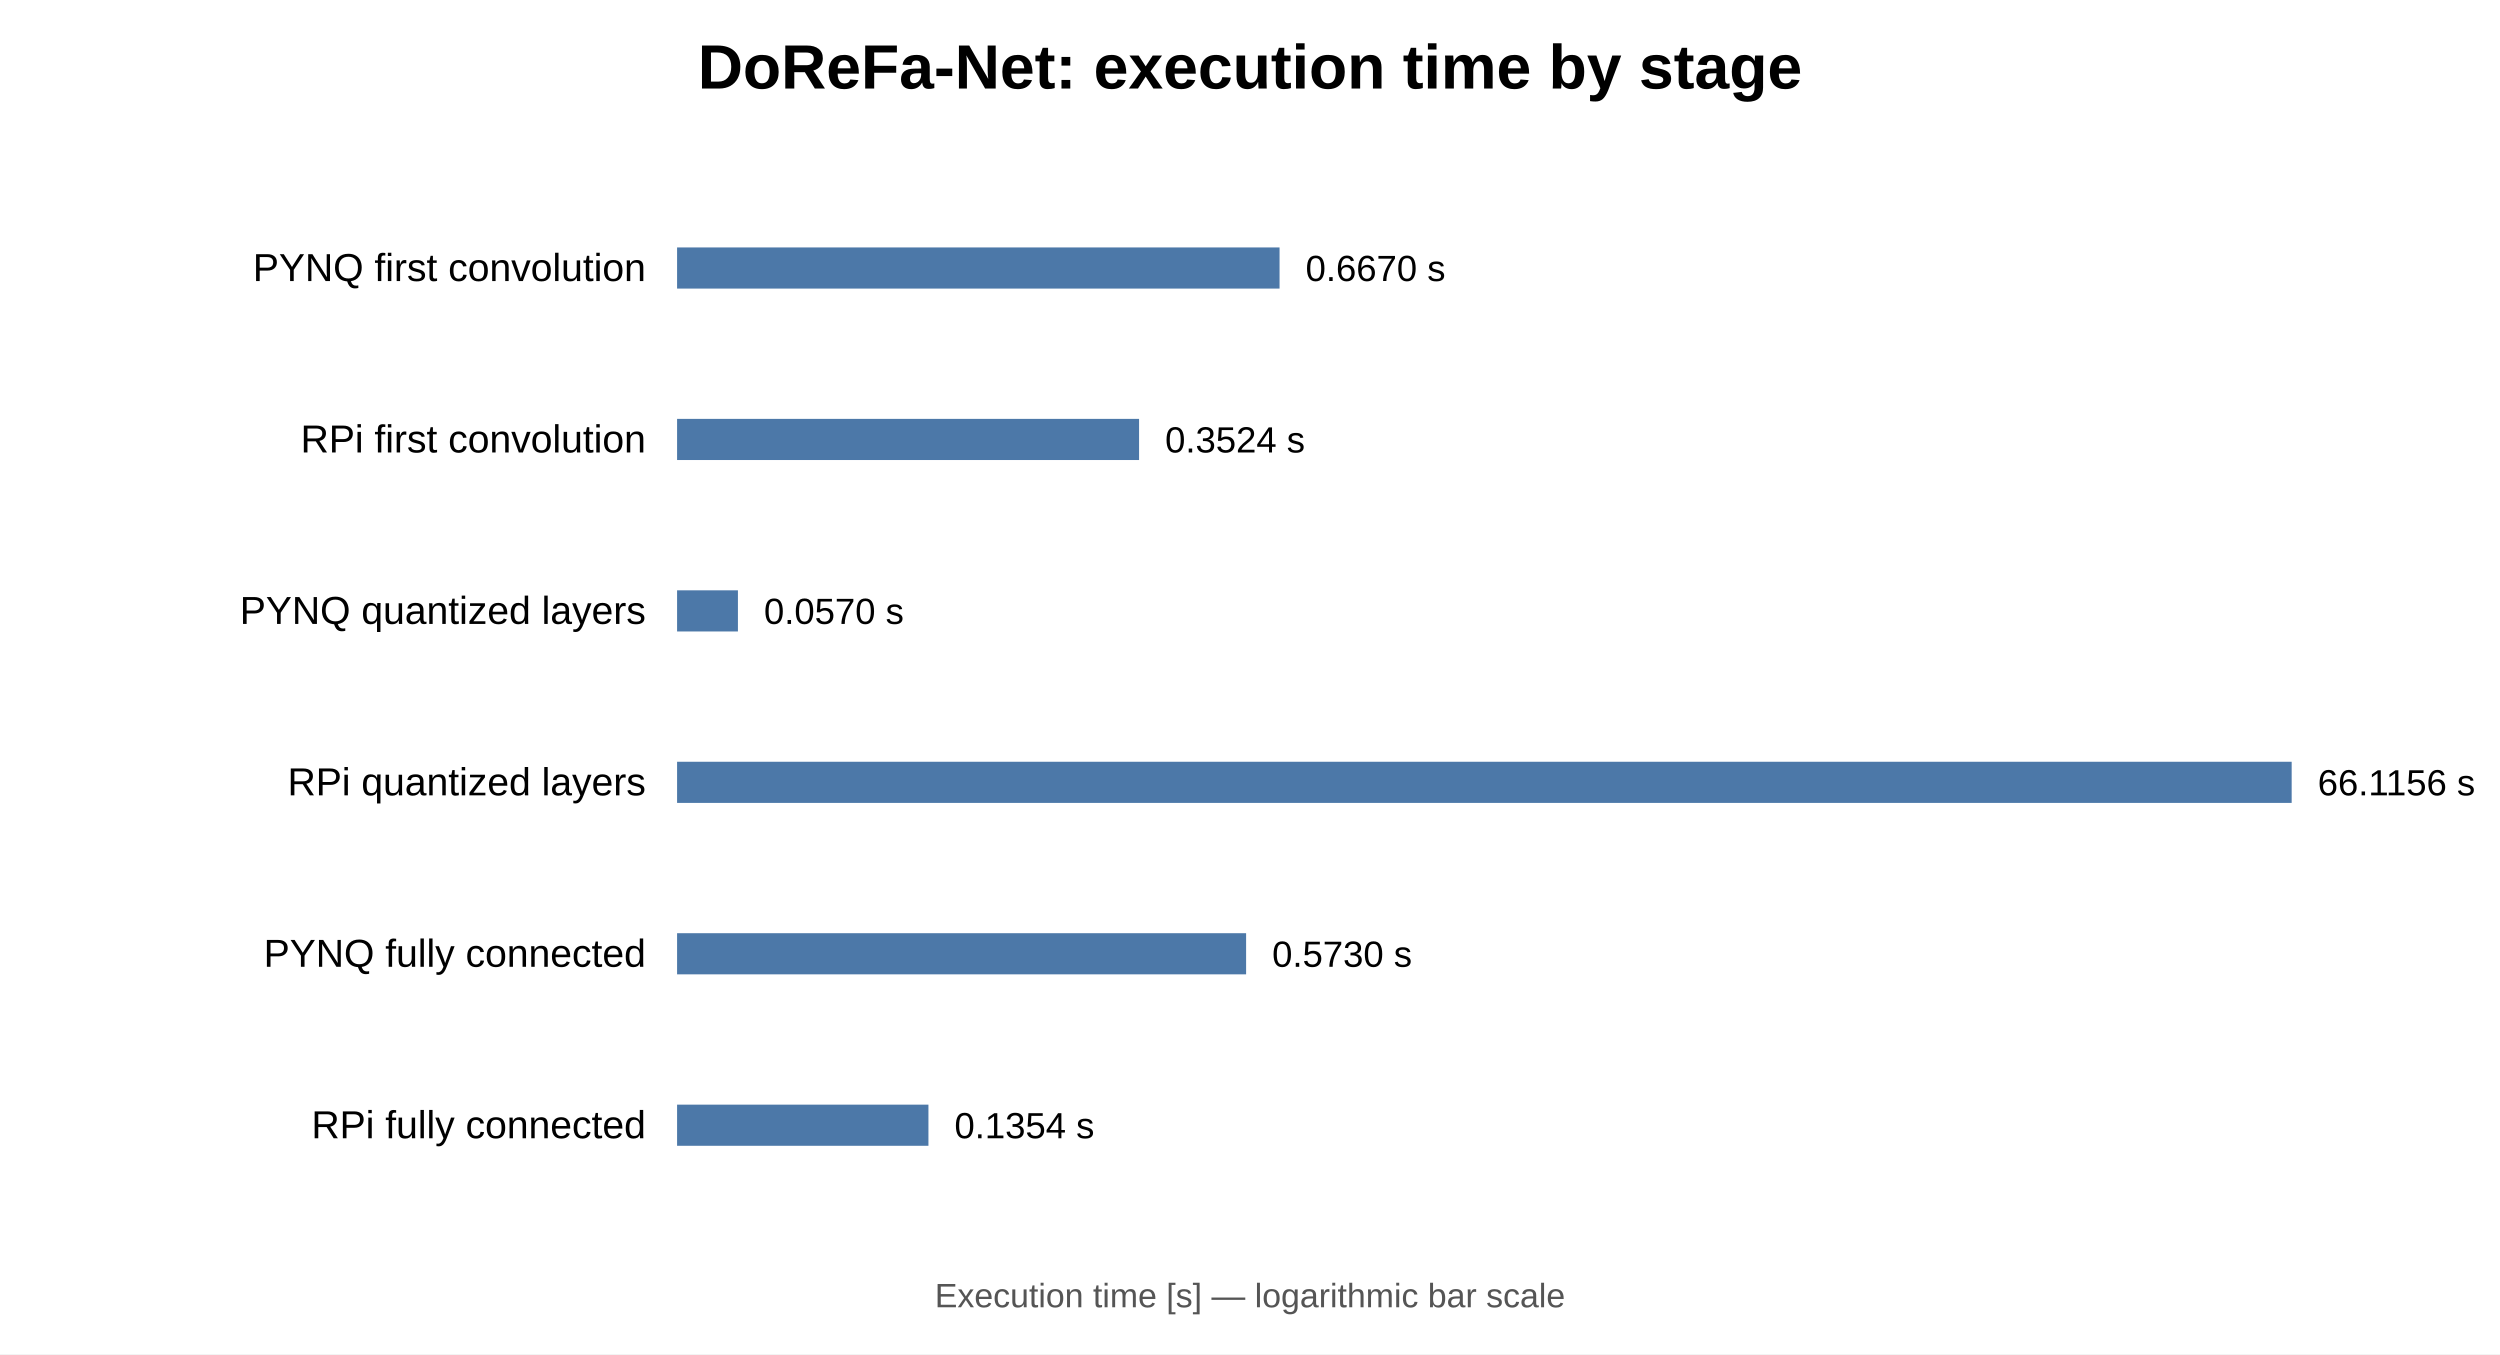
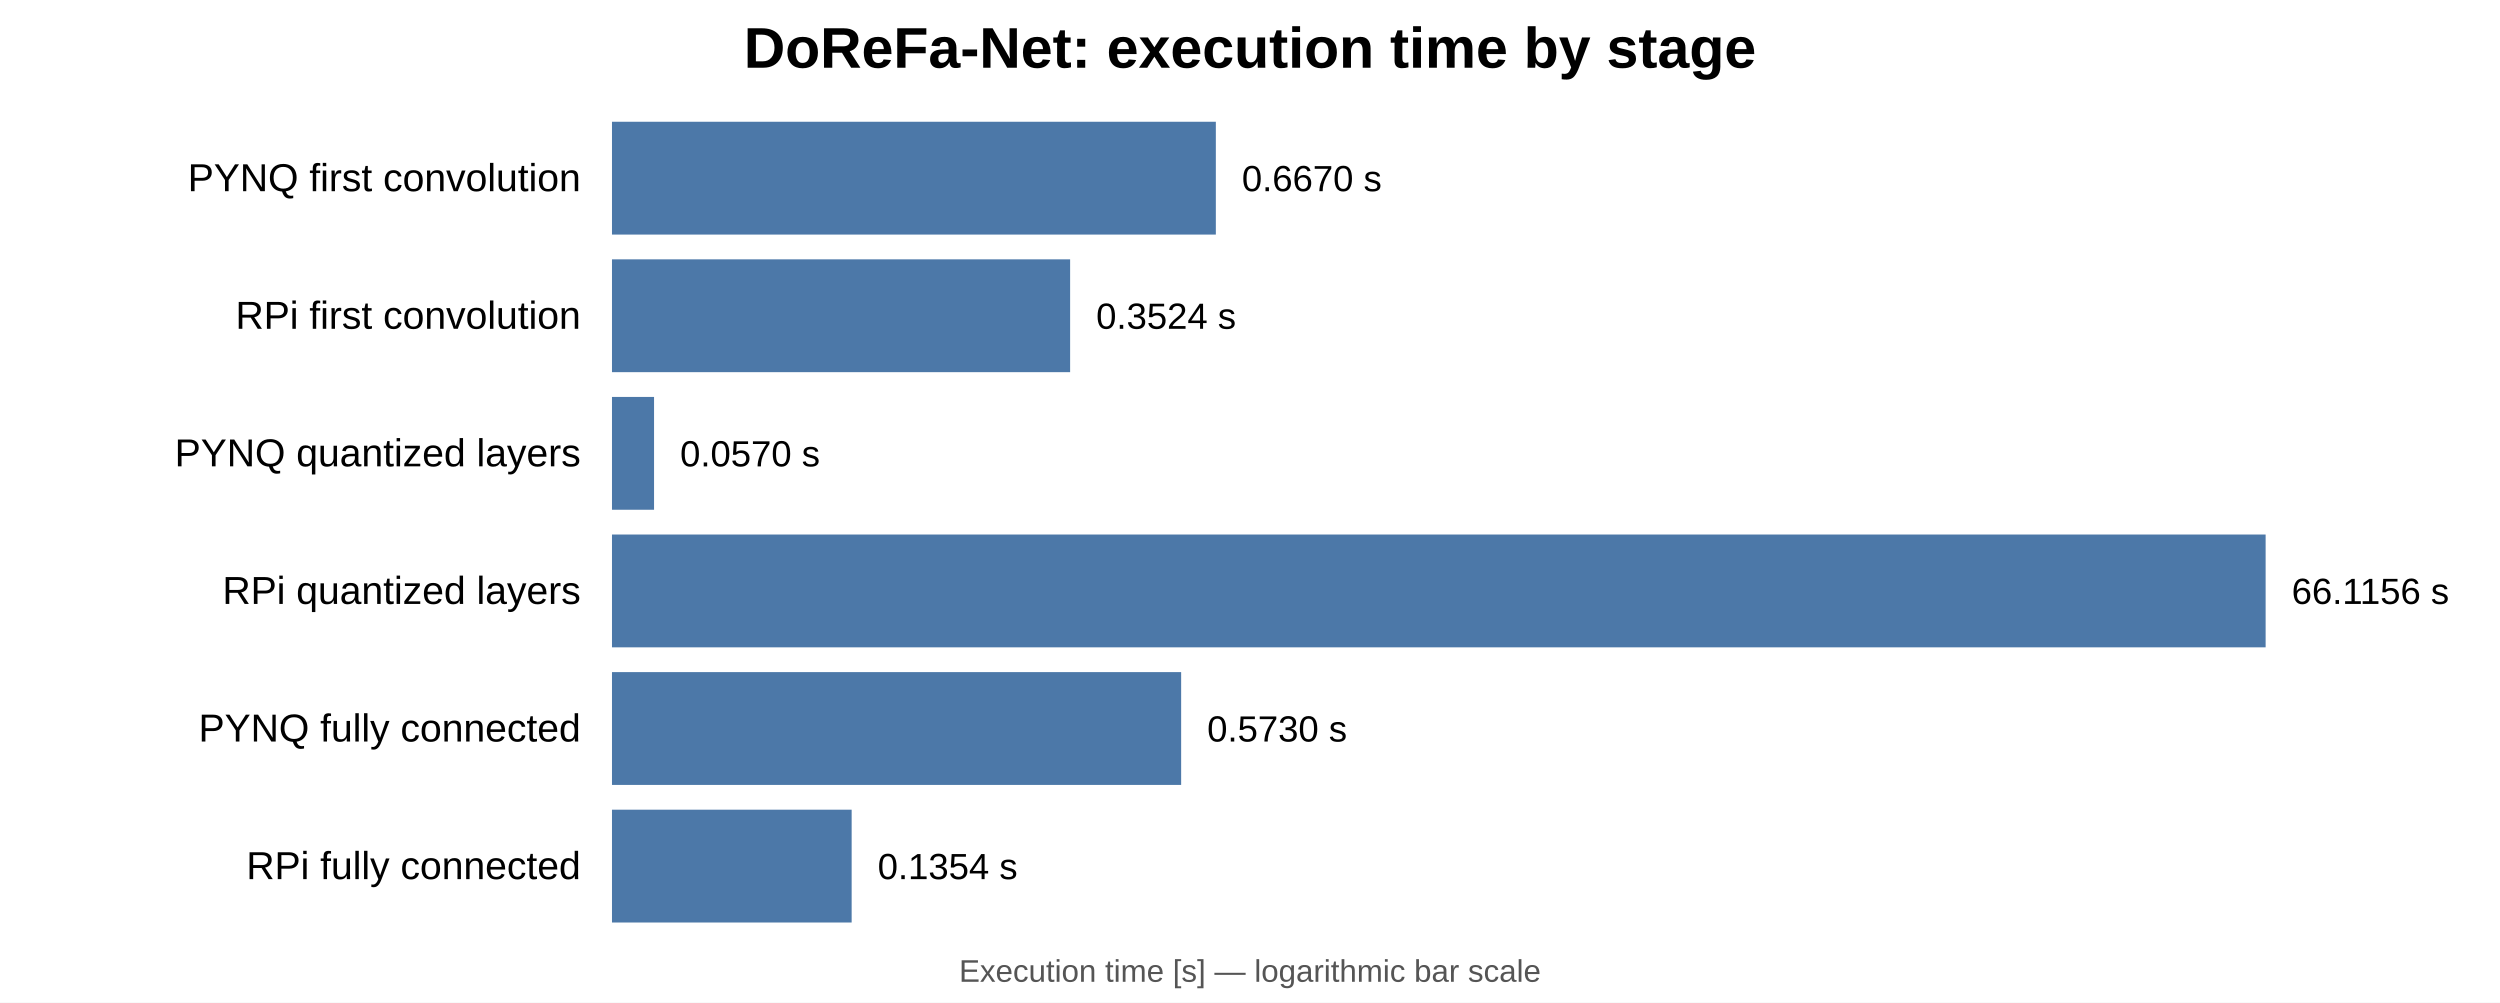
- <svg xmlns="http://www.w3.org/2000/svg" width="960" height="520" viewBox="0 0 960 520">
+ <svg xmlns="http://www.w3.org/2000/svg" width="960" height="385" viewBox="0 0 960 385">
  <rect width="100%" height="100%" fill="white" />
-   <text x="480.0" y="34" text-anchor="middle" font-family="Arial" font-size="24" font-weight="bold">DoReFa-Net: execution time by stage</text>
-   <text x="248" y="107.917" text-anchor="end" font-family="Arial" font-size="15">PYNQ first convolution</text>
-   <rect x="260" y="95.017" width="231.349" height="15.8" fill="#4c78a8" />
-   <text x="501.349" y="107.917" font-family="Arial" font-size="14">0.6670 s</text>
-   <text x="248" y="173.75" text-anchor="end" font-family="Arial" font-size="15">RPi first convolution</text>
-   <rect x="260" y="160.85" width="177.401" height="15.8" fill="#4c78a8" />
-   <text x="447.401" y="173.75" font-family="Arial" font-size="14">0.3524 s</text>
-   <text x="248" y="239.583" text-anchor="end" font-family="Arial" font-size="15">PYNQ quantized layers</text>
-   <rect x="260" y="226.683" width="23.364" height="15.8" fill="#4c78a8" />
-   <text x="293.364" y="239.583" font-family="Arial" font-size="14">0.0570 s</text>
-   <text x="248" y="305.417" text-anchor="end" font-family="Arial" font-size="15">RPi quantized layers</text>
-   <rect x="260" y="292.517" width="620.0" height="15.8" fill="#4c78a8" />
-   <text x="890.0" y="305.417" font-family="Arial" font-size="14">66.1156 s</text>
-   <text x="248" y="371.25" text-anchor="end" font-family="Arial" font-size="15">PYNQ fully connected</text>
-   <rect x="260" y="358.35" width="218.505" height="15.8" fill="#4c78a8" />
-   <text x="488.505" y="371.25" font-family="Arial" font-size="14">0.5730 s</text>
-   <text x="248" y="437.083" text-anchor="end" font-family="Arial" font-size="15">RPi fully connected</text>
-   <rect x="260" y="424.183" width="96.52" height="15.8" fill="#4c78a8" />
-   <text x="366.52" y="437.083" font-family="Arial" font-size="14">0.1354 s</text>
-   <text x="480.0" y="502" text-anchor="middle" font-family="Arial" font-size="13" fill="#555">Execution time [s] — logarithmic bar scale</text>
+   <text x="480.0" y="26" text-anchor="middle" font-family="Arial" font-size="22" font-weight="bold">DoReFa-Net: execution time by stage</text>
+   <text x="223" y="73.417" text-anchor="end" font-family="Arial" font-size="15">PYNQ first convolution</text>
+   <rect x="235" y="46.755" width="231.883" height="43.323" fill="#4c78a8" />
+   <text x="476.883" y="73.417" font-family="Arial" font-size="14">0.6670 s</text>
+   <text x="223" y="126.25" text-anchor="end" font-family="Arial" font-size="15">RPi first convolution</text>
+   <rect x="235" y="99.588" width="175.926" height="43.323" fill="#4c78a8" />
+   <text x="420.926" y="126.25" font-family="Arial" font-size="14">0.3524 s</text>
+   <text x="223" y="179.083" text-anchor="end" font-family="Arial" font-size="15">PYNQ quantized layers</text>
+   <rect x="235" y="152.422" width="16.156" height="43.323" fill="#4c78a8" />
+   <text x="261.156" y="179.083" font-family="Arial" font-size="14">0.0570 s</text>
+   <text x="223" y="231.917" text-anchor="end" font-family="Arial" font-size="15">RPi quantized layers</text>
+   <rect x="235" y="205.255" width="635.0" height="43.323" fill="#4c78a8" />
+   <text x="880.0" y="231.917" font-family="Arial" font-size="14">66.1156 s</text>
+   <text x="223" y="284.75" text-anchor="end" font-family="Arial" font-size="15">PYNQ fully connected</text>
+   <rect x="235" y="258.088" width="218.56" height="43.323" fill="#4c78a8" />
+   <text x="463.56" y="284.75" font-family="Arial" font-size="14">0.5730 s</text>
+   <text x="223" y="337.583" text-anchor="end" font-family="Arial" font-size="15">RPi fully connected</text>
+   <rect x="235" y="310.922" width="92.035" height="43.323" fill="#4c78a8" />
+   <text x="337.035" y="337.583" font-family="Arial" font-size="14">0.1354 s</text>
+   <text x="480.0" y="377" text-anchor="middle" font-family="Arial" font-size="12" fill="#555">Execution time [s] — logarithmic bar scale</text>
</svg>
